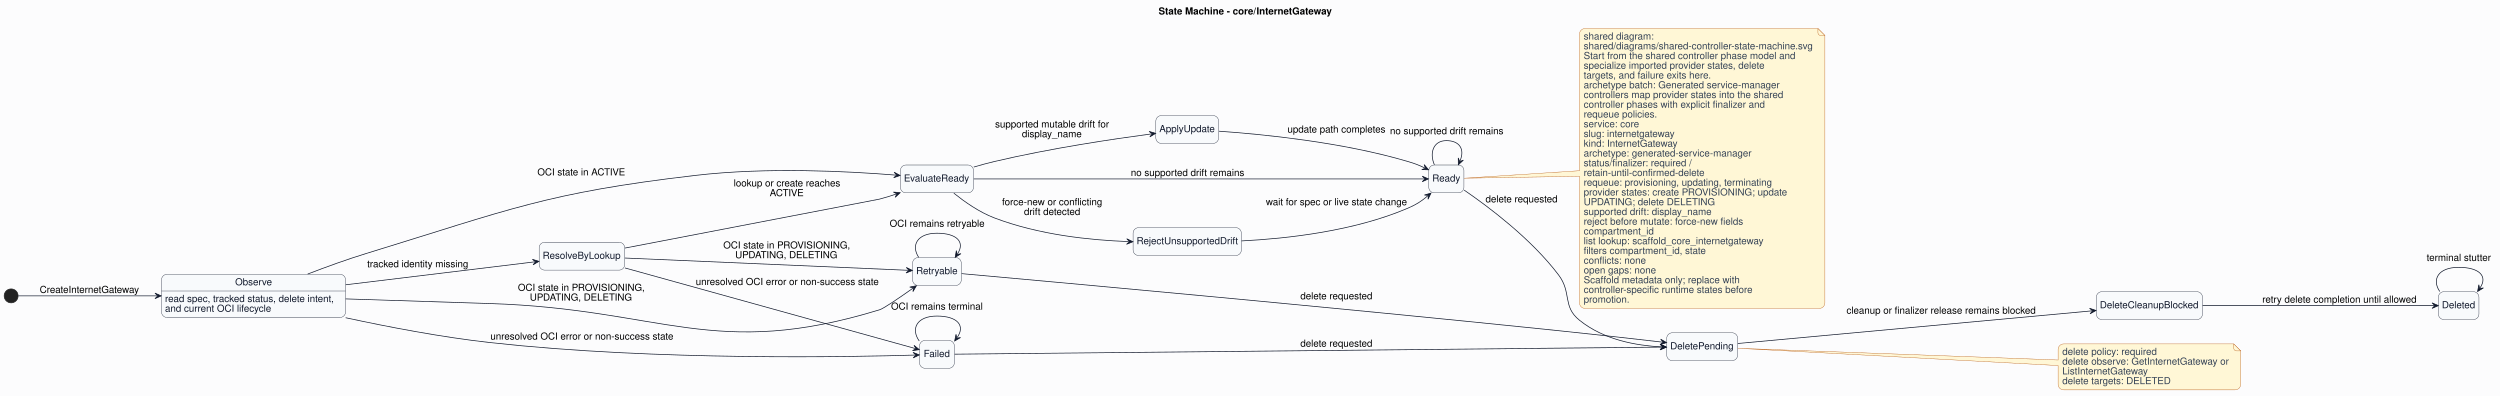
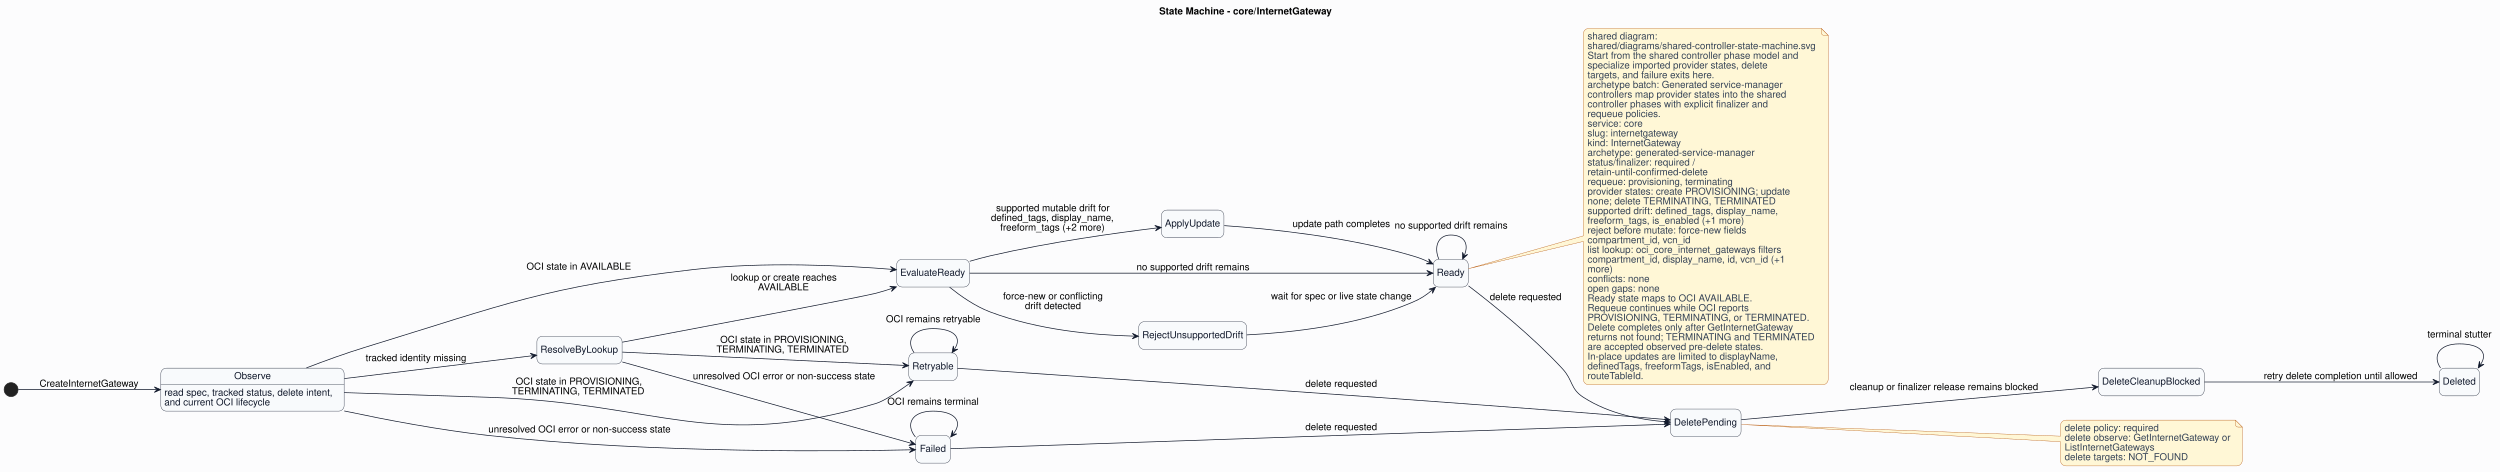
- <svg xmlns="http://www.w3.org/2000/svg" contentStyleType="text/css" data-diagram-type="STATE" height="569px" preserveAspectRatio="none" style="width:3591px;height:569px;background:#FCFCFD;" version="1.1" viewBox="0 0 3591 569" width="3591px" zoomAndPan="magnify">
+ <svg xmlns="http://www.w3.org/2000/svg" contentStyleType="text/css" data-diagram-type="STATE" height="681px" preserveAspectRatio="none" style="width:3606px;height:681px;background:#FCFCFD;" version="1.1" viewBox="0 0 3606 681" width="3606px" zoomAndPan="magnify">
  <defs />
  <g>
-     <rect fill="#FCFCFD" height="569" style="stroke:none;stroke-width:1;" width="3591" x="0" y="0" />
+     <rect fill="#FCFCFD" height="681" style="stroke:none;stroke-width:1;" width="3606" x="0" y="0" />
    <g class="title" data-source-line="10">
-       <text fill="#000000" font-family="Helvetica" font-size="14" font-weight="bold" lengthAdjust="spacing" textLength="248.965" x="1664.13" y="20.78">State Machine - core/InternetGateway</text>
-     </g>
-     <g>
-       <rect fill="#F8FAFC" height="62" rx="8" ry="8" style="stroke:#0F172A;stroke-width:0.5;" width="264.364" x="232" y="394" />
-       <line style="stroke:#0F172A;stroke-width:0.5;" x1="232" x2="496.364" y1="418" y2="418" />
-       <text fill="#0F172A" font-family="Helvetica" font-size="14" lengthAdjust="spacing" textLength="52.91" x="337.727" y="409.78">Observe</text>
-       <text fill="#0F172A" font-family="Helvetica" font-size="14" lengthAdjust="spacing" textLength="244.364" x="237" y="433.78">read spec, tracked status, delete intent,</text>
-       <text fill="#0F172A" font-family="Helvetica" font-size="14" lengthAdjust="spacing" textLength="153.282" x="237" y="447.78">and current OCI lifecycle</text>
-     </g>
-     <rect fill="#F8FAFC" height="40" rx="8" ry="8" style="stroke:#0F172A;stroke-width:0.5;" width="104.951" x="1293.36" y="237" />
-     <text fill="#0F172A" font-family="Helvetica" font-size="14" lengthAdjust="spacing" textLength="94.951" x="1298.36" y="260.78">EvaluateReady</text>
-     <rect fill="#F8FAFC" height="40" rx="8" ry="8" style="stroke:#0F172A;stroke-width:0.5;" width="50.469" x="2052.32" y="237" />
-     <text fill="#0F172A" font-family="Helvetica" font-size="14" lengthAdjust="spacing" textLength="40.469" x="2057.32" y="260.78">Ready</text>
-     <rect fill="#F8FAFC" height="40" rx="8" ry="8" style="stroke:#0F172A;stroke-width:0.5;" width="69.917" x="1310.88" y="370" />
-     <text fill="#0F172A" font-family="Helvetica" font-size="14" lengthAdjust="spacing" textLength="59.917" x="1315.88" y="393.78">Retryable</text>
-     <rect fill="#F8FAFC" height="40" rx="8" ry="8" style="stroke:#0F172A;stroke-width:0.5;" width="50" x="1320.84" y="489" />
-     <text fill="#0F172A" font-family="Helvetica" font-size="14" lengthAdjust="spacing" textLength="38.131" x="1326.775" y="512.78">Failed</text>
-     <rect fill="#F8FAFC" height="40" rx="8" ry="8" style="stroke:#0F172A;stroke-width:0.5;" width="122.848" x="774.44" y="348" />
-     <text fill="#0F172A" font-family="Helvetica" font-size="14" lengthAdjust="spacing" textLength="112.848" x="779.44" y="371.78">ResolveByLookup</text>
-     <rect fill="#F8FAFC" height="40" rx="8" ry="8" style="stroke:#0F172A;stroke-width:0.5;" width="155.51" x="1627.56" y="327" />
-     <text fill="#0F172A" font-family="Helvetica" font-size="14" lengthAdjust="spacing" textLength="145.51" x="1632.56" y="350.78">RejectUnsupportedDrift</text>
-     <rect fill="#F8FAFC" height="40" rx="8" ry="8" style="stroke:#0F172A;stroke-width:0.5;" width="90.165" x="1660.23" y="166" />
-     <text fill="#0F172A" font-family="Helvetica" font-size="14" lengthAdjust="spacing" textLength="80.165" x="1665.23" y="189.78">ApplyUpdate</text>
-     <rect fill="#F8FAFC" height="40" rx="8" ry="8" style="stroke:#0F172A;stroke-width:0.5;" width="101.848" x="2394.1" y="478" />
-     <text fill="#0F172A" font-family="Helvetica" font-size="14" lengthAdjust="spacing" textLength="91.848" x="2399.1" y="501.78">DeletePending</text>
-     <rect fill="#F8FAFC" height="40" rx="8" ry="8" style="stroke:#0F172A;stroke-width:0.5;" width="58.255" x="3502.51" y="419" />
-     <text fill="#0F172A" font-family="Helvetica" font-size="14" lengthAdjust="spacing" textLength="48.255" x="3507.51" y="442.78">Deleted</text>
-     <rect fill="#F8FAFC" height="40" rx="8" ry="8" style="stroke:#0F172A;stroke-width:0.5;" width="152.427" x="3011.18" y="419" />
-     <text fill="#0F172A" font-family="Helvetica" font-size="14" lengthAdjust="spacing" textLength="142.427" x="3016.18" y="442.78">DeleteCleanupBlocked</text>
-     <ellipse cx="16" cy="425" fill="#222222" rx="10" ry="10" style="stroke:#222222;stroke-width:1;" />
+       <text fill="#000000" font-family="Helvetica" font-size="14" font-weight="bold" lengthAdjust="spacing" textLength="248.965" x="1671.991" y="20.78">State Machine - core/InternetGateway</text>
+     </g>
+     <g class="entity" data-qualified-name="observe" id="ent0002">
+       <rect fill="#F8FAFC" height="62" rx="8" ry="8" style="stroke:#0F172A;stroke-width:0.5;" width="264.364" x="232" y="531" />
+       <line style="stroke:#0F172A;stroke-width:0.5;" x1="232" x2="496.364" y1="555" y2="555" />
+       <text fill="#0F172A" font-family="Helvetica" font-size="14" lengthAdjust="spacing" textLength="52.91" x="337.727" y="546.78">Observe</text>
+       <text fill="#0F172A" font-family="Helvetica" font-size="14" lengthAdjust="spacing" textLength="244.364" x="237" y="570.78">read spec, tracked status, delete intent,</text>
+       <text fill="#0F172A" font-family="Helvetica" font-size="14" lengthAdjust="spacing" textLength="153.282" x="237" y="584.78">and current OCI lifecycle</text>
+     </g>
+     <rect fill="#F8FAFC" height="40" rx="8" ry="8" style="stroke:#0F172A;stroke-width:0.5;" width="104.951" x="1293.36" y="374" />
+     <text fill="#0F172A" font-family="Helvetica" font-size="14" lengthAdjust="spacing" textLength="94.951" x="1298.36" y="397.78">EvaluateReady</text>
+     <rect fill="#F8FAFC" height="40" rx="8" ry="8" style="stroke:#0F172A;stroke-width:0.5;" width="50.469" x="2067.32" y="374" />
+     <text fill="#0F172A" font-family="Helvetica" font-size="14" lengthAdjust="spacing" textLength="40.469" x="2072.32" y="397.78">Ready</text>
+     <rect fill="#F8FAFC" height="40" rx="8" ry="8" style="stroke:#0F172A;stroke-width:0.5;" width="69.917" x="1310.88" y="509" />
+     <text fill="#0F172A" font-family="Helvetica" font-size="14" lengthAdjust="spacing" textLength="59.917" x="1315.88" y="532.78">Retryable</text>
+     <rect fill="#F8FAFC" height="40" rx="8" ry="8" style="stroke:#0F172A;stroke-width:0.5;" width="50" x="1320.84" y="628" />
+     <text fill="#0F172A" font-family="Helvetica" font-size="14" lengthAdjust="spacing" textLength="38.131" x="1326.775" y="651.78">Failed</text>
+     <rect fill="#F8FAFC" height="40" rx="8" ry="8" style="stroke:#0F172A;stroke-width:0.5;" width="122.848" x="774.44" y="485" />
+     <text fill="#0F172A" font-family="Helvetica" font-size="14" lengthAdjust="spacing" textLength="112.848" x="779.44" y="508.78">ResolveByLookup</text>
+     <rect fill="#F8FAFC" height="40" rx="8" ry="8" style="stroke:#0F172A;stroke-width:0.5;" width="155.51" x="1642.56" y="464" />
+     <text fill="#0F172A" font-family="Helvetica" font-size="14" lengthAdjust="spacing" textLength="145.51" x="1647.56" y="487.78">RejectUnsupportedDrift</text>
+     <rect fill="#F8FAFC" height="40" rx="8" ry="8" style="stroke:#0F172A;stroke-width:0.5;" width="90.165" x="1675.23" y="303" />
+     <text fill="#0F172A" font-family="Helvetica" font-size="14" lengthAdjust="spacing" textLength="80.165" x="1680.23" y="326.78">ApplyUpdate</text>
+     <rect fill="#F8FAFC" height="40" rx="8" ry="8" style="stroke:#0F172A;stroke-width:0.5;" width="101.848" x="2409.46" y="590" />
+     <text fill="#0F172A" font-family="Helvetica" font-size="14" lengthAdjust="spacing" textLength="91.848" x="2414.46" y="613.78">DeletePending</text>
+     <rect fill="#F8FAFC" height="40" rx="8" ry="8" style="stroke:#0F172A;stroke-width:0.5;" width="58.255" x="3518.24" y="531" />
+     <text fill="#0F172A" font-family="Helvetica" font-size="14" lengthAdjust="spacing" textLength="48.255" x="3523.24" y="554.78">Deleted</text>
+     <rect fill="#F8FAFC" height="40" rx="8" ry="8" style="stroke:#0F172A;stroke-width:0.5;" width="152.427" x="3026.9" y="531" />
+     <text fill="#0F172A" font-family="Helvetica" font-size="14" lengthAdjust="spacing" textLength="142.427" x="3031.9" y="554.78">DeleteCleanupBlocked</text>
+     <g class="start_entity" data-qualified-name=".start." data-source-line="32" id="ent0002">
+       <ellipse cx="16" cy="562" fill="#222222" rx="10" ry="10" style="stroke:#222222;stroke-width:1;" />
+     </g>
    <g class="entity" data-qualified-name="GMN2" data-source-line="55" id="ent0003">
-       <path d="M2268.78,49 L2268.78,245.2 L2103.1,255.99 L2268.78,253.2 L2268.78,435 A8,8 0 0 0 2276.78,443 L2613.261,443 A8,8 0 0 0 2621.261,435 L2621.261,51 L2611.261,41 L2276.78,41 A8,8 0 0 0 2268.78,49" fill="#FFF7D6" style="stroke:#B45309;stroke-width:0.5;" />
-       <path d="M2611.261,41 L2611.261,47 A4,4 0 0 0 2615.261,51 L2621.261,51 L2611.261,41" fill="#FFF7D6" style="stroke:#B45309;stroke-width:0.5;" />
-       <text fill="#334155" font-family="Helvetica" font-size="14" lengthAdjust="spacing" textLength="101.165" x="2274.78" y="56.78">shared diagram:</text>
-       <text fill="#334155" font-family="Helvetica" font-size="14" lengthAdjust="spacing" textLength="331.481" x="2274.78" y="70.78">shared/diagrams/shared-controller-state-machine.svg</text>
-       <text fill="#334155" font-family="Helvetica" font-size="14" lengthAdjust="spacing" textLength="304.274" x="2274.78" y="84.78">Start from the shared controller phase model and</text>
-       <text fill="#334155" font-family="Helvetica" font-size="14" lengthAdjust="spacing" textLength="261.468" x="2274.78" y="98.78">specialize imported provider states, delete</text>
-       <text fill="#334155" font-family="Helvetica" font-size="14" lengthAdjust="spacing" textLength="184.434" x="2274.78" y="112.78">targets, and failure exits here.</text>
-       <text fill="#334155" font-family="Helvetica" font-size="14" lengthAdjust="spacing" textLength="281.709" x="2274.78" y="126.78">archetype batch: Generated service-manager</text>
-       <text fill="#334155" font-family="Helvetica" font-size="14" lengthAdjust="spacing" textLength="287.923" x="2274.78" y="140.78">controllers map provider states into the shared</text>
-       <text fill="#334155" font-family="Helvetica" font-size="14" lengthAdjust="spacing" textLength="261.461" x="2274.78" y="154.78">controller phases with explicit finalizer and</text>
-       <text fill="#334155" font-family="Helvetica" font-size="14" lengthAdjust="spacing" textLength="105.848" x="2274.78" y="168.78">requeue policies.</text>
-       <text fill="#334155" font-family="Helvetica" font-size="14" lengthAdjust="spacing" textLength="79.358" x="2274.78" y="182.78">service: core</text>
-       <text fill="#334155" font-family="Helvetica" font-size="14" lengthAdjust="spacing" textLength="132.303" x="2274.78" y="196.78">slug: internetgateway</text>
-       <text fill="#334155" font-family="Helvetica" font-size="14" lengthAdjust="spacing" textLength="136.185" x="2274.78" y="210.78">kind: InternetGateway</text>
-       <text fill="#334155" font-family="Helvetica" font-size="14" lengthAdjust="spacing" textLength="241.24" x="2274.78" y="224.78">archetype: generated-service-manager</text>
-       <text fill="#334155" font-family="Helvetica" font-size="14" lengthAdjust="spacing" textLength="156.406" x="2274.78" y="238.78">status/finalizer: required /</text>
-       <text fill="#334155" font-family="Helvetica" font-size="14" lengthAdjust="spacing" textLength="174.303" x="2274.78" y="252.78">retain-until-confirmed-delete</text>
-       <text fill="#334155" font-family="Helvetica" font-size="14" lengthAdjust="spacing" textLength="272.398" x="2274.78" y="266.78">requeue: provisioning, updating, terminating</text>
-       <text fill="#334155" font-family="Helvetica" font-size="14" lengthAdjust="spacing" textLength="295.682" x="2274.78" y="280.78">provider states: create PROVISIONING; update</text>
-       <text fill="#334155" font-family="Helvetica" font-size="14" lengthAdjust="spacing" textLength="192.165" x="2274.78" y="294.78">UPDATING; delete DELETING</text>
-       <text fill="#334155" font-family="Helvetica" font-size="14" lengthAdjust="spacing" textLength="183.661" x="2274.78" y="308.78">supported drift: display_name</text>
-       <text fill="#334155" font-family="Helvetica" font-size="14" lengthAdjust="spacing" textLength="230.33" x="2274.78" y="322.78">reject before mutate: force-new fields</text>
-       <text fill="#334155" font-family="Helvetica" font-size="14" lengthAdjust="spacing" textLength="100.379" x="2274.78" y="336.78">compartment_id</text>
-       <text fill="#334155" font-family="Helvetica" font-size="14" lengthAdjust="spacing" textLength="259.93" x="2274.78" y="350.78">list lookup: scaffold_core_internetgateway</text>
-       <text fill="#334155" font-family="Helvetica" font-size="14" lengthAdjust="spacing" textLength="175.848" x="2274.78" y="364.78">filters compartment_id, state</text>
-       <text fill="#334155" font-family="Helvetica" font-size="14" lengthAdjust="spacing" textLength="89.496" x="2274.78" y="378.78">conflicts: none</text>
-       <text fill="#334155" font-family="Helvetica" font-size="14" lengthAdjust="spacing" textLength="104.316" x="2274.78" y="392.78">open gaps: none</text>
-       <text fill="#334155" font-family="Helvetica" font-size="14" lengthAdjust="spacing" textLength="224.902" x="2274.78" y="406.78">Scaffold metadata only; replace with</text>
-       <text fill="#334155" font-family="Helvetica" font-size="14" lengthAdjust="spacing" textLength="244.323" x="2274.78" y="420.78">controller-specific runtime states before</text>
-       <text fill="#334155" font-family="Helvetica" font-size="14" lengthAdjust="spacing" textLength="66.144" x="2274.78" y="434.78">promotion.</text>
-     </g>
-     <g class="entity" data-qualified-name="GMN5" data-source-line="85" id="ent0006">
-       <path d="M2956.27,502 L2956.27,517.09 L2496.27,500.28 L2956.27,525.09 L2956.27,552 A8,8 0 0 0 2964.27,560 L3210.517,560 A8,8 0 0 0 3218.517,552 L3218.517,504 L3208.517,494 L2964.27,494 A8,8 0 0 0 2956.27,502" fill="#FFF7D6" style="stroke:#B45309;stroke-width:0.5;" />
-       <path d="M3208.517,494 L3208.517,500 A4,4 0 0 0 3212.517,504 L3218.517,504 L3208.517,494" fill="#FFF7D6" style="stroke:#B45309;stroke-width:0.5;" />
-       <text fill="#334155" font-family="Helvetica" font-size="14" lengthAdjust="spacing" textLength="136.972" x="2962.27" y="509.78">delete policy: required</text>
-       <text fill="#334155" font-family="Helvetica" font-size="14" lengthAdjust="spacing" textLength="241.247" x="2962.27" y="523.78">delete observe: GetInternetGateway or</text>
-       <text fill="#334155" font-family="Helvetica" font-size="14" lengthAdjust="spacing" textLength="124.51" x="2962.27" y="537.78">ListInternetGateway</text>
-       <text fill="#334155" font-family="Helvetica" font-size="14" lengthAdjust="spacing" textLength="157.185" x="2962.27" y="551.78">delete targets: DELETED</text>
+       <path d="M2283.78,49 L2283.78,340.2 L2118.12,387.55 L2283.78,348.2 L2283.78,547 A8,8 0 0 0 2291.78,555 L2628.986,555 A8,8 0 0 0 2636.986,547 L2636.986,51 L2626.986,41 L2291.78,41 A8,8 0 0 0 2283.78,49" fill="#FFF7D6" style="stroke:#B45309;stroke-width:0.5;" />
+       <path d="M2626.986,41 L2626.986,47 A4,4 0 0 0 2630.986,51 L2636.986,51 L2626.986,41" fill="#FFF7D6" style="stroke:#B45309;stroke-width:0.5;" />
+       <text fill="#334155" font-family="Helvetica" font-size="14" lengthAdjust="spacing" textLength="101.165" x="2289.78" y="56.78">shared diagram:</text>
+       <text fill="#334155" font-family="Helvetica" font-size="14" lengthAdjust="spacing" textLength="331.481" x="2289.78" y="70.78">shared/diagrams/shared-controller-state-machine.svg</text>
+       <text fill="#334155" font-family="Helvetica" font-size="14" lengthAdjust="spacing" textLength="304.274" x="2289.78" y="84.78">Start from the shared controller phase model and</text>
+       <text fill="#334155" font-family="Helvetica" font-size="14" lengthAdjust="spacing" textLength="261.468" x="2289.78" y="98.78">specialize imported provider states, delete</text>
+       <text fill="#334155" font-family="Helvetica" font-size="14" lengthAdjust="spacing" textLength="184.434" x="2289.78" y="112.78">targets, and failure exits here.</text>
+       <text fill="#334155" font-family="Helvetica" font-size="14" lengthAdjust="spacing" textLength="281.709" x="2289.78" y="126.78">archetype batch: Generated service-manager</text>
+       <text fill="#334155" font-family="Helvetica" font-size="14" lengthAdjust="spacing" textLength="287.923" x="2289.78" y="140.78">controllers map provider states into the shared</text>
+       <text fill="#334155" font-family="Helvetica" font-size="14" lengthAdjust="spacing" textLength="261.461" x="2289.78" y="154.78">controller phases with explicit finalizer and</text>
+       <text fill="#334155" font-family="Helvetica" font-size="14" lengthAdjust="spacing" textLength="105.848" x="2289.78" y="168.78">requeue policies.</text>
+       <text fill="#334155" font-family="Helvetica" font-size="14" lengthAdjust="spacing" textLength="79.358" x="2289.78" y="182.78">service: core</text>
+       <text fill="#334155" font-family="Helvetica" font-size="14" lengthAdjust="spacing" textLength="132.303" x="2289.78" y="196.78">slug: internetgateway</text>
+       <text fill="#334155" font-family="Helvetica" font-size="14" lengthAdjust="spacing" textLength="136.185" x="2289.78" y="210.78">kind: InternetGateway</text>
+       <text fill="#334155" font-family="Helvetica" font-size="14" lengthAdjust="spacing" textLength="241.24" x="2289.78" y="224.78">archetype: generated-service-manager</text>
+       <text fill="#334155" font-family="Helvetica" font-size="14" lengthAdjust="spacing" textLength="156.406" x="2289.78" y="238.78">status/finalizer: required /</text>
+       <text fill="#334155" font-family="Helvetica" font-size="14" lengthAdjust="spacing" textLength="174.303" x="2289.78" y="252.78">retain-until-confirmed-delete</text>
+       <text fill="#334155" font-family="Helvetica" font-size="14" lengthAdjust="spacing" textLength="210.902" x="2289.78" y="266.78">requeue: provisioning, terminating</text>
+       <text fill="#334155" font-family="Helvetica" font-size="14" lengthAdjust="spacing" textLength="295.682" x="2289.78" y="280.78">provider states: create PROVISIONING; update</text>
+       <text fill="#334155" font-family="Helvetica" font-size="14" lengthAdjust="spacing" textLength="276.179" x="2289.78" y="294.78">none; delete TERMINATING, TERMINATED</text>
+       <text fill="#334155" font-family="Helvetica" font-size="14" lengthAdjust="spacing" textLength="275.509" x="2289.78" y="308.78">supported drift: defined_tags, display_name,</text>
+       <text fill="#334155" font-family="Helvetica" font-size="14" lengthAdjust="spacing" textLength="226.837" x="2289.78" y="322.78">freeform_tags, is_enabled (+1 more)</text>
+       <text fill="#334155" font-family="Helvetica" font-size="14" lengthAdjust="spacing" textLength="230.33" x="2289.78" y="336.78">reject before mutate: force-new fields</text>
+       <text fill="#334155" font-family="Helvetica" font-size="14" lengthAdjust="spacing" textLength="148.627" x="2289.78" y="350.78">compartment_id, vcn_id</text>
+       <text fill="#334155" font-family="Helvetica" font-size="14" lengthAdjust="spacing" textLength="281.702" x="2289.78" y="364.78">list lookup: oci_core_internet_gateways filters</text>
+       <text fill="#334155" font-family="Helvetica" font-size="14" lengthAdjust="spacing" textLength="285.981" x="2289.78" y="378.78">compartment_id, display_name, id, vcn_id (+1</text>
+       <text fill="#334155" font-family="Helvetica" font-size="14" lengthAdjust="spacing" textLength="36.559" x="2289.78" y="392.78">more)</text>
+       <text fill="#334155" font-family="Helvetica" font-size="14" lengthAdjust="spacing" textLength="89.496" x="2289.78" y="406.78">conflicts: none</text>
+       <text fill="#334155" font-family="Helvetica" font-size="14" lengthAdjust="spacing" textLength="104.316" x="2289.78" y="420.78">open gaps: none</text>
+       <text fill="#334155" font-family="Helvetica" font-size="14" lengthAdjust="spacing" textLength="240.447" x="2289.78" y="434.78">Ready state maps to OCI AVAILABLE.</text>
+       <text fill="#334155" font-family="Helvetica" font-size="14" lengthAdjust="spacing" textLength="232.682" x="2289.78" y="448.78">Requeue continues while OCI reports</text>
+       <text fill="#334155" font-family="Helvetica" font-size="14" lengthAdjust="spacing" textLength="325.91" x="2289.78" y="462.78">PROVISIONING, TERMINATING, or TERMINATED.</text>
+       <text fill="#334155" font-family="Helvetica" font-size="14" lengthAdjust="spacing" textLength="298.819" x="2289.78" y="476.78">Delete completes only after GetInternetGateway</text>
+       <text fill="#334155" font-family="Helvetica" font-size="14" lengthAdjust="spacing" textLength="332.206" x="2289.78" y="490.78">returns not found; TERMINATING and TERMINATED</text>
+       <text fill="#334155" font-family="Helvetica" font-size="14" lengthAdjust="spacing" textLength="254.488" x="2289.78" y="504.78">are accepted observed pre-delete states.</text>
+       <text fill="#334155" font-family="Helvetica" font-size="14" lengthAdjust="spacing" textLength="276.254" x="2289.78" y="518.78">In-place updates are limited to displayName,</text>
+       <text fill="#334155" font-family="Helvetica" font-size="14" lengthAdjust="spacing" textLength="268.488" x="2289.78" y="532.78">definedTags, freeformTags, isEnabled, and</text>
+       <text fill="#334155" font-family="Helvetica" font-size="14" lengthAdjust="spacing" textLength="82.496" x="2289.78" y="546.78">routeTableId.</text>
+     </g>
+     <g class="entity" data-qualified-name="GMN5" data-source-line="93" id="ent0006">
+       <path d="M2971.99,614 L2971.99,629.1 L2511.66,612.28 L2971.99,637.1 L2971.99,664 A8,8 0 0 0 2979.99,672 L3226.237,672 A8,8 0 0 0 3234.237,664 L3234.237,616 L3224.237,606 L2979.99,606 A8,8 0 0 0 2971.99,614" fill="#FFF7D6" style="stroke:#B45309;stroke-width:0.5;" />
+       <path d="M3224.237,606 L3224.237,612 A4,4 0 0 0 3228.237,616 L3234.237,616 L3224.237,606" fill="#FFF7D6" style="stroke:#B45309;stroke-width:0.5;" />
+       <text fill="#334155" font-family="Helvetica" font-size="14" lengthAdjust="spacing" textLength="136.972" x="2977.99" y="621.78">delete policy: required</text>
+       <text fill="#334155" font-family="Helvetica" font-size="14" lengthAdjust="spacing" textLength="241.247" x="2977.99" y="635.78">delete observe: GetInternetGateway or</text>
+       <text fill="#334155" font-family="Helvetica" font-size="14" lengthAdjust="spacing" textLength="131.51" x="2977.99" y="649.78">ListInternetGateways</text>
+       <text fill="#334155" font-family="Helvetica" font-size="14" lengthAdjust="spacing" textLength="179.724" x="2977.99" y="663.78">delete targets: NOT_FOUND</text>
    </g>
    <g class="link" data-entity-1="ent0002" data-entity-2="ent0002" data-link-type="dependency" data-source-line="32" id="lnk3">
-       <path d="M26.26,425 C55.72,425 144.14,425 225.56,425" fill="none" id="*start*-to-observe" style="stroke:#0F172A;stroke-width:1;" />
-       <polygon fill="#0F172A" points="231.56,425,222.56,421,226.56,425,222.56,429,231.56,425" style="stroke:#0F172A;stroke-width:1;" />
-       <text fill="#000000" font-family="Helvetica" font-size="14" lengthAdjust="spacing" textLength="144.744" x="57" y="420.78">CreateInternetGateway</text>
+       <path d="M26.26,562 C55.72,562 144.14,562 225.56,562" fill="none" id="*start*-to-observe" style="stroke:#0F172A;stroke-width:1;" />
+       <polygon fill="#0F172A" points="231.56,562,222.56,558,226.56,562,222.56,566,231.56,562" style="stroke:#0F172A;stroke-width:1;" />
+       <text fill="#000000" font-family="Helvetica" font-size="14" lengthAdjust="spacing" textLength="144.744" x="57" y="557.78">CreateInternetGateway</text>
    </g>
    <g class="link" data-entity-1="ent0002" data-entity-2="ent0007" data-link-type="dependency" data-source-line="33" id="lnk4">
-       <path d="M496.64,409.05 C587.55,398.01 698.334,384.573 768.184,376.093" fill="none" id="observe-to-resolve_by_lookup" style="stroke:#0F172A;stroke-width:1;" />
-       <polygon fill="#0F172A" points="774.14,375.37,764.723,372.484,769.176,375.973,765.688,380.425,774.14,375.37" style="stroke:#0F172A;stroke-width:1;" />
-       <text fill="#000000" font-family="Helvetica" font-size="14" lengthAdjust="spacing" textLength="145.503" x="527.36" y="383.84">tracked identity missing</text>
+       <path d="M496.64,546.05 C587.55,535.01 698.334,521.573 768.184,513.093" fill="none" id="observe-to-resolve_by_lookup" style="stroke:#0F172A;stroke-width:1;" />
+       <polygon fill="#0F172A" points="774.14,512.37,764.723,509.484,769.176,512.973,765.688,517.426,774.14,512.37" style="stroke:#0F172A;stroke-width:1;" />
+       <text fill="#000000" font-family="Helvetica" font-size="14" lengthAdjust="spacing" textLength="145.503" x="527.36" y="520.84">tracked identity missing</text>
    </g>
    <g class="link" data-entity-1="ent0007" data-entity-2="ent0003" data-link-type="dependency" data-source-line="34" id="lnk5">
-       <path d="M897.78,356.3 C1015.37,333.72 1262.26,286.3 1263.36,286 C1273.07,283.36 1277.604,282.054 1287.384,278.704" fill="none" id="resolve_by_lookup-to-evaluate_ready" style="stroke:#0F172A;stroke-width:1;" />
-       <polygon fill="#0F172A" points="1293.06,276.76,1283.249,275.892,1288.33,278.38,1285.842,283.461,1293.06,276.76" style="stroke:#0F172A;stroke-width:1;" />
-       <text fill="#000000" font-family="Helvetica" font-size="14" lengthAdjust="spacing" textLength="154.089" x="1053.86" y="267.78">lookup or create reaches</text>
-       <text fill="#000000" font-family="Helvetica" font-size="14" lengthAdjust="spacing" textLength="50.565" x="1105.622" y="281.78">ACTIVE</text>
+       <path d="M897.57,493.58 C1011.1,472.19 1245.77,427.79 1263.36,423 C1273.07,420.36 1277.604,419.054 1287.384,415.704" fill="none" id="resolve_by_lookup-to-evaluate_ready" style="stroke:#0F172A;stroke-width:1;" />
+       <polygon fill="#0F172A" points="1293.06,413.76,1283.249,412.892,1288.33,415.38,1285.842,420.461,1293.06,413.76" style="stroke:#0F172A;stroke-width:1;" />
+       <text fill="#000000" font-family="Helvetica" font-size="14" lengthAdjust="spacing" textLength="154.089" x="1053.86" y="404.78">lookup or create reaches</text>
+       <text fill="#000000" font-family="Helvetica" font-size="14" lengthAdjust="spacing" textLength="75.489" x="1093.16" y="418.78">AVAILABLE</text>
    </g>
    <g class="link" data-entity-1="ent0007" data-entity-2="ent0005" data-link-type="dependency" data-source-line="35" id="lnk6">
-       <path d="M897.63,370.63 C1005.21,375.29 1219.806,384.58 1304.596,388.26" fill="none" id="resolve_by_lookup-to-retryable" style="stroke:#0F172A;stroke-width:1;" />
-       <polygon fill="#0F172A" points="1310.59,388.52,1301.772,384.134,1305.595,388.303,1301.425,392.126,1310.59,388.52" style="stroke:#0F172A;stroke-width:1;" />
-       <text fill="#000000" font-family="Helvetica" font-size="14" lengthAdjust="spacing" textLength="184.379" x="1038.86" y="356.9">OCI state in PROVISIONING,</text>
-       <text fill="#000000" font-family="Helvetica" font-size="14" lengthAdjust="spacing" textLength="150.131" x="1055.984" y="370.9">UPDATING, DELETING</text>
+       <path d="M897.63,507.87 C1005.21,512.95 1219.807,523.097 1304.597,527.097" fill="none" id="resolve_by_lookup-to-retryable" style="stroke:#0F172A;stroke-width:1;" />
+       <polygon fill="#0F172A" points="1310.59,527.38,1301.789,522.96,1305.596,527.144,1301.411,530.951,1310.59,527.38" style="stroke:#0F172A;stroke-width:1;" />
+       <text fill="#000000" font-family="Helvetica" font-size="14" lengthAdjust="spacing" textLength="184.379" x="1038.781" y="494.54">OCI state in PROVISIONING,</text>
+       <text fill="#000000" font-family="Helvetica" font-size="14" lengthAdjust="spacing" textLength="195.221" x="1033.36" y="508.54">TERMINATING, TERMINATED</text>
    </g>
    <g class="link" data-entity-1="ent0007" data-entity-2="ent0006" data-link-type="dependency" data-source-line="36" id="lnk7">
-       <path d="M897.63,384.87 C1009.69,415.97 1238.579,479.505 1314.669,500.625" fill="none" id="resolve_by_lookup-to-failed" style="stroke:#0F172A;stroke-width:1;" />
-       <polygon fill="#0F172A" points="1320.45,502.23,1312.848,495.969,1315.632,500.893,1310.708,503.677,1320.45,502.23" style="stroke:#0F172A;stroke-width:1;" />
-       <text fill="#000000" font-family="Helvetica" font-size="14" lengthAdjust="spacing" textLength="263.778" x="999.36" y="409.39">unresolved OCI error or non-success state</text>
+       <path d="M897.63,522.11 C1009.69,553.65 1238.585,618.083 1314.675,639.513" fill="none" id="resolve_by_lookup-to-failed" style="stroke:#0F172A;stroke-width:1;" />
+       <polygon fill="#0F172A" points="1320.45,641.14,1312.871,634.85,1315.637,639.784,1310.703,642.55,1320.45,641.14" style="stroke:#0F172A;stroke-width:1;" />
+       <text fill="#000000" font-family="Helvetica" font-size="14" lengthAdjust="spacing" textLength="263.778" x="999.36" y="547.03">unresolved OCI error or non-success state</text>
    </g>
    <g class="link" data-entity-1="ent0002" data-entity-2="ent0003" data-link-type="dependency" data-source-line="37" id="lnk8">
-       <path d="M441.96,393.64 C468.45,383.43 498.47,372.55 526.36,364 C732.5,300.82 784.22,277.06 998.36,252 C1102.33,239.83 1219.05,246.034 1286.99,251.554" fill="none" id="observe-to-evaluate_ready" style="stroke:#0F172A;stroke-width:1;" />
-       <polygon fill="#0F172A" points="1292.97,252.04,1284.323,247.324,1287.986,251.635,1283.676,255.298,1292.97,252.04" style="stroke:#0F172A;stroke-width:1;" />
-       <text fill="#000000" font-family="Helvetica" font-size="14" lengthAdjust="spacing" textLength="128.372" x="771.86" y="251.95">OCI state in ACTIVE</text>
+       <path d="M441.96,530.64 C468.45,520.43 498.47,509.55 526.36,501 C732.5,437.82 784.22,414.06 998.36,389 C1102.33,376.83 1219.05,383.034 1286.99,388.554" fill="none" id="observe-to-evaluate_ready" style="stroke:#0F172A;stroke-width:1;" />
+       <polygon fill="#0F172A" points="1292.97,389.04,1284.323,384.324,1287.986,388.635,1283.676,392.298,1292.97,389.04" style="stroke:#0F172A;stroke-width:1;" />
+       <text fill="#000000" font-family="Helvetica" font-size="14" lengthAdjust="spacing" textLength="153.296" x="759.36" y="388.95">OCI state in AVAILABLE</text>
    </g>
    <g class="link" data-entity-1="ent0002" data-entity-2="ent0005" data-link-type="dependency" data-source-line="38" id="lnk9">
-       <path d="M496.47,429.33 C559.11,431.38 635.11,433.85 703.36,436 C952.16,443.84 1025.33,517.82 1263.36,445 C1269.36,443.17 1290.442,428.766 1311.472,413.886" fill="none" id="observe-to-retryable" style="stroke:#0F172A;stroke-width:1;" />
-       <polygon fill="#0F172A" points="1316.37,410.42,1306.713,412.353,1312.288,413.308,1311.333,418.884,1316.37,410.42" style="stroke:#0F172A;stroke-width:1;" />
-       <text fill="#000000" font-family="Helvetica" font-size="14" lengthAdjust="spacing" textLength="184.379" x="743.86" y="417.78">OCI state in PROVISIONING,</text>
-       <text fill="#000000" font-family="Helvetica" font-size="14" lengthAdjust="spacing" textLength="150.131" x="760.984" y="431.78">UPDATING, DELETING</text>
+       <path d="M496.47,566.33 C559.11,568.38 635.11,570.85 703.36,573 C952.16,580.84 1024.72,652.79 1263.36,582 C1274.77,578.62 1293.445,566.364 1312.305,552.914" fill="none" id="observe-to-retryable" style="stroke:#0F172A;stroke-width:1;" />
+       <polygon fill="#0F172A" points="1317.19,549.43,1307.54,551.399,1313.119,552.333,1312.185,557.912,1317.19,549.43" style="stroke:#0F172A;stroke-width:1;" />
+       <text fill="#000000" font-family="Helvetica" font-size="14" lengthAdjust="spacing" textLength="184.379" x="743.781" y="554.78">OCI state in PROVISIONING,</text>
+       <text fill="#000000" font-family="Helvetica" font-size="14" lengthAdjust="spacing" textLength="195.221" x="738.36" y="568.78">TERMINATING, TERMINATED</text>
    </g>
    <g class="link" data-entity-1="ent0002" data-entity-2="ent0006" data-link-type="dependency" data-source-line="39" id="lnk10">
-       <path d="M496.48,456.38 C558.78,469.89 634.51,484.32 703.36,492 C942.8,518.7 1229.453,512.602 1314.563,510.012" fill="none" id="observe-to-failed" style="stroke:#0F172A;stroke-width:1;" />
-       <polygon fill="#0F172A" points="1320.56,509.83,1311.443,506.106,1315.562,509.982,1311.686,514.102,1320.56,509.83" style="stroke:#0F172A;stroke-width:1;" />
-       <text fill="#000000" font-family="Helvetica" font-size="14" lengthAdjust="spacing" textLength="263.778" x="704.36" y="487.78">unresolved OCI error or non-success state</text>
+       <path d="M496.52,592.76 C558.83,606.03 634.56,620.26 703.36,628 C942.8,654.92 1229.452,650.769 1314.562,648.789" fill="none" id="observe-to-failed" style="stroke:#0F172A;stroke-width:1;" />
+       <polygon fill="#0F172A" points="1320.56,648.65,1311.469,644.86,1315.561,648.766,1311.656,652.858,1320.56,648.65" style="stroke:#0F172A;stroke-width:1;" />
+       <text fill="#000000" font-family="Helvetica" font-size="14" lengthAdjust="spacing" textLength="263.778" x="704.36" y="623.78">unresolved OCI error or non-success state</text>
    </g>
    <g class="link" data-entity-1="ent0003" data-entity-2="ent0008" data-link-type="dependency" data-source-line="40" id="lnk11">
-       <path d="M1370.06,277.48 C1385.49,289.89 1406.81,304.85 1428.32,313 C1492.53,337.35 1564.604,344.906 1621.304,347.026" fill="none" id="evaluate_ready-to-reject_unsupported_drift" style="stroke:#0F172A;stroke-width:1;" />
-       <polygon fill="#0F172A" points="1627.3,347.25,1618.456,342.916,1622.303,347.063,1618.157,350.911,1627.3,347.25" style="stroke:#0F172A;stroke-width:1;" />
-       <text fill="#000000" font-family="Helvetica" font-size="14" lengthAdjust="spacing" textLength="143.951" x="1439.32" y="294.78">force-new or conflicting</text>
-       <text fill="#000000" font-family="Helvetica" font-size="14" lengthAdjust="spacing" textLength="80.938" x="1470.827" y="308.78">drift detected</text>
+       <path d="M1369.7,414.25 C1385.15,426.73 1406.62,441.85 1428.32,450 C1497.6,476.02 1576.132,483.283 1636.192,484.853" fill="none" id="evaluate_ready-to-reject_unsupported_drift" style="stroke:#0F172A;stroke-width:1;" />
+       <polygon fill="#0F172A" points="1642.19,485.01,1633.298,480.776,1637.192,484.879,1633.089,488.773,1642.19,485.01" style="stroke:#0F172A;stroke-width:1;" />
+       <text fill="#000000" font-family="Helvetica" font-size="14" lengthAdjust="spacing" textLength="143.951" x="1446.82" y="431.78">force-new or conflicting</text>
+       <text fill="#000000" font-family="Helvetica" font-size="14" lengthAdjust="spacing" textLength="80.938" x="1478.327" y="445.78">drift detected</text>
    </g>
    <g class="link" data-entity-1="ent0008" data-entity-2="ent0004" data-link-type="dependency" data-source-line="41" id="lnk12">
-       <path d="M1783.32,346.06 C1849.2,342.77 1945.3,332 2022.32,299 C2034.36,293.84 2041.48,289.236 2050.92,281.246" fill="none" id="reject_unsupported_drift-to-ready" style="stroke:#0F172A;stroke-width:1;" />
-       <polygon fill="#0F172A" points="2055.5,277.37,2046.046,280.131,2051.684,280.6,2051.215,286.238,2055.5,277.37" style="stroke:#0F172A;stroke-width:1;" />
-       <text fill="#000000" font-family="Helvetica" font-size="14" lengthAdjust="spacing" textLength="203.882" x="1818.32" y="294.78">wait for spec or live state change</text>
+       <path d="M1798.32,483.06 C1864.2,479.77 1960.3,469 2037.32,436 C2049.36,430.84 2056.48,426.236 2065.92,418.246" fill="none" id="reject_unsupported_drift-to-ready" style="stroke:#0F172A;stroke-width:1;" />
+       <polygon fill="#0F172A" points="2070.5,414.37,2061.046,417.131,2066.684,417.6,2066.215,423.238,2070.5,414.37" style="stroke:#0F172A;stroke-width:1;" />
+       <text fill="#000000" font-family="Helvetica" font-size="14" lengthAdjust="spacing" textLength="203.882" x="1833.32" y="431.78">wait for spec or live state change</text>
    </g>
    <g class="link" data-entity-1="ent0003" data-entity-2="ent0009" data-link-type="dependency" data-source-line="42" id="lnk13">
-       <path d="M1398.72,239.96 C1408.49,237.07 1418.67,234.27 1428.32,232 C1509.17,212.95 1599.202,199.61 1654.032,192.33" fill="none" id="evaluate_ready-to-apply_update" style="stroke:#0F172A;stroke-width:1;" />
-       <polygon fill="#0F172A" points="1659.98,191.54,1650.532,188.759,1655.024,192.198,1651.585,196.69,1659.98,191.54" style="stroke:#0F172A;stroke-width:1;" />
-       <text fill="#000000" font-family="Helvetica" font-size="14" lengthAdjust="spacing" textLength="163.42" x="1429.32" y="183.09">supported mutable drift for</text>
-       <text fill="#000000" font-family="Helvetica" font-size="14" lengthAdjust="spacing" textLength="86.386" x="1467.837" y="197.09">display_name</text>
+       <path d="M1398.7,376.89 C1408.47,374.01 1418.66,371.23 1428.32,369 C1514.78,349.01 1611.754,335.703 1669.114,328.743" fill="none" id="evaluate_ready-to-apply_update" style="stroke:#0F172A;stroke-width:1;" />
+       <polygon fill="#0F172A" points="1675.07,328.02,1665.654,325.133,1670.106,328.622,1666.617,333.075,1675.07,328.02" style="stroke:#0F172A;stroke-width:1;" />
+       <text fill="#000000" font-family="Helvetica" font-size="14" lengthAdjust="spacing" textLength="163.42" x="1436.727" y="304.66">supported mutable drift for</text>
+       <text fill="#000000" font-family="Helvetica" font-size="14" lengthAdjust="spacing" textLength="178.233" x="1429.32" y="318.66">defined_tags, display_name,</text>
+       <text fill="#000000" font-family="Helvetica" font-size="14" lengthAdjust="spacing" textLength="151.334" x="1442.77" y="332.66">freeform_tags (+2 more)</text>
    </g>
    <g class="link" data-entity-1="ent0009" data-entity-2="ent0004" data-link-type="dependency" data-source-line="43" id="lnk14">
-       <path d="M1750.88,188.45 C1812.86,192.76 1928.1,204.07 2022.32,232 C2032.36,234.98 2037.503,236.9 2046.612,241.28" fill="none" id="apply_update-to-ready" style="stroke:#0F172A;stroke-width:1;" />
-       <polygon fill="#0F172A" points="2052.02,243.88,2045.642,236.375,2047.514,241.714,2042.176,243.585,2052.02,243.88" style="stroke:#0F172A;stroke-width:1;" />
-       <text fill="#000000" font-family="Helvetica" font-size="14" lengthAdjust="spacing" textLength="141.654" x="1849.32" y="190.45">update path completes</text>
+       <path d="M1765.88,325.45 C1827.86,329.76 1943.1,341.07 2037.32,369 C2047.36,371.98 2052.503,373.9 2061.613,378.28" fill="none" id="apply_update-to-ready" style="stroke:#0F172A;stroke-width:1;" />
+       <polygon fill="#0F172A" points="2067.02,380.88,2060.642,373.375,2062.514,378.714,2057.176,380.585,2067.02,380.88" style="stroke:#0F172A;stroke-width:1;" />
+       <text fill="#000000" font-family="Helvetica" font-size="14" lengthAdjust="spacing" textLength="141.654" x="1864.32" y="327.45">update path completes</text>
    </g>
    <g class="link" data-entity-1="ent0003" data-entity-2="ent0004" data-link-type="dependency" data-source-line="44" id="lnk15">
-       <path d="M1398.73,257 C1543.46,257 1941.77,257 2045.86,257" fill="none" id="evaluate_ready-to-ready" style="stroke:#0F172A;stroke-width:1;" />
-       <polygon fill="#0F172A" points="2051.86,257,2042.86,253,2046.86,257,2042.86,261,2051.86,257" style="stroke:#0F172A;stroke-width:1;" />
-       <text fill="#000000" font-family="Helvetica" font-size="14" lengthAdjust="spacing" textLength="162.641" x="1624.32" y="252.78">no supported drift remains</text>
+       <path d="M1398.62,394 C1545.56,394 1955.41,394 2060.95,394" fill="none" id="evaluate_ready-to-ready" style="stroke:#0F172A;stroke-width:1;" />
+       <polygon fill="#0F172A" points="2066.95,394,2057.95,390,2061.95,394,2057.95,398,2066.95,394" style="stroke:#0F172A;stroke-width:1;" />
+       <text fill="#000000" font-family="Helvetica" font-size="14" lengthAdjust="spacing" textLength="162.641" x="1639.32" y="389.78">no supported drift remains</text>
    </g>
    <g class="link" data-entity-1="ent0004" data-entity-2="ent0004" data-link-type="dependency" data-source-line="45" id="lnk16">
-       <path d="M2060.35,236.69 C2053,219.73 2058.74,202 2077.55,202 C2096.36,202 2104.486,214.225 2097.136,231.185" fill="none" id="ready-to-ready" style="stroke:#0F172A;stroke-width:1;" />
-       <polygon fill="#0F172A" points="2094.75,236.69,2101.999,230.023,2096.738,232.102,2094.659,226.842,2094.75,236.69" style="stroke:#0F172A;stroke-width:1;" />
-       <text fill="#000000" font-family="Helvetica" font-size="14" lengthAdjust="spacing" textLength="162.641" x="1996.55" y="192.78">no supported drift remains</text>
+       <path d="M2075.35,373.69 C2068,356.73 2073.74,339 2092.55,339 C2111.36,339 2119.486,351.225 2112.136,368.185" fill="none" id="ready-to-ready" style="stroke:#0F172A;stroke-width:1;" />
+       <polygon fill="#0F172A" points="2109.75,373.69,2116.999,367.023,2111.738,369.102,2109.659,363.842,2109.75,373.69" style="stroke:#0F172A;stroke-width:1;" />
+       <text fill="#000000" font-family="Helvetica" font-size="14" lengthAdjust="spacing" textLength="162.641" x="2011.55" y="329.78">no supported drift remains</text>
    </g>
    <g class="link" data-entity-1="ent0005" data-entity-2="ent0005" data-link-type="dependency" data-source-line="46" id="lnk17">
-       <path d="M1319.63,369.69 C1308.42,352.73 1317.16,335 1345.84,335 C1374.52,335 1386.556,347.723 1375.356,364.683" fill="none" id="retryable-to-retryable" style="stroke:#0F172A;stroke-width:1;" />
-       <polygon fill="#0F172A" points="1372.05,369.69,1380.347,364.384,1374.805,365.518,1373.672,359.976,1372.05,369.69" style="stroke:#0F172A;stroke-width:1;" />
-       <text fill="#000000" font-family="Helvetica" font-size="14" lengthAdjust="spacing" textLength="136.931" x="1277.84" y="325.78">OCI remains retryable</text>
+       <path d="M1318.44,508.69 C1306.72,491.73 1315.86,474 1345.84,474 C1375.82,474 1388.371,486.794 1376.651,503.754" fill="none" id="retryable-to-retryable" style="stroke:#0F172A;stroke-width:1;" />
+       <polygon fill="#0F172A" points="1373.24,508.69,1381.647,503.56,1376.082,504.577,1375.066,499.012,1373.24,508.69" style="stroke:#0F172A;stroke-width:1;" />
+       <text fill="#000000" font-family="Helvetica" font-size="14" lengthAdjust="spacing" textLength="136.931" x="1277.84" y="464.78">OCI remains retryable</text>
    </g>
    <g class="link" data-entity-1="ent0006" data-entity-2="ent0006" data-link-type="dependency" data-source-line="47" id="lnk18">
-       <path d="M1320.41,489.83 C1308.04,472.53 1316.52,454 1345.84,454 C1375.16,454 1387.13,467.649 1374.76,484.949" fill="none" id="failed-to-failed" style="stroke:#0F172A;stroke-width:1;" />
-       <polygon fill="#0F172A" points="1371.27,489.83,1379.758,484.836,1374.178,485.763,1373.251,480.182,1371.27,489.83" style="stroke:#0F172A;stroke-width:1;" />
-       <text fill="#000000" font-family="Helvetica" font-size="14" lengthAdjust="spacing" textLength="132.255" x="1279.84" y="444.78">OCI remains terminal</text>
+       <path d="M1320.37,630.26 C1305.85,612.56 1314.34,593 1345.84,593 C1377.34,593 1389.635,607.921 1375.115,625.621" fill="none" id="failed-to-failed" style="stroke:#0F172A;stroke-width:1;" />
+       <polygon fill="#0F172A" points="1371.31,630.26,1380.111,625.839,1374.481,626.394,1373.926,620.765,1371.31,630.26" style="stroke:#0F172A;stroke-width:1;" />
+       <text fill="#000000" font-family="Helvetica" font-size="14" lengthAdjust="spacing" textLength="132.255" x="1279.84" y="583.78">OCI remains terminal</text>
    </g>
    <g class="link" data-entity-1="ent0004" data-entity-2="ent0010" data-link-type="dependency" data-source-line="48" id="lnk19">
-       <path d="M2103.15,273.1 C2137.34,296.49 2199.44,342.82 2238.78,395 C2257.94,420.4 2243.96,440.09 2268.78,460 C2304,488.24 2349.548,496.364 2387.628,498.374" fill="none" id="ready-to-delete_pending" style="stroke:#0F172A;stroke-width:1;" />
-       <polygon fill="#0F172A" points="2393.62,498.69,2384.843,494.221,2388.627,498.426,2384.422,502.21,2393.62,498.69" style="stroke:#0F172A;stroke-width:1;" />
-       <text fill="#000000" font-family="Helvetica" font-size="14" lengthAdjust="spacing" textLength="104.303" x="2133.78" y="290.67">delete requested</text>
+       <path d="M2118.15,412.31 C2150.98,437.38 2210.07,484.67 2253.78,532 C2269.1,548.59 2264.82,560.75 2283.78,573 C2321.34,597.25 2365.989,605.465 2403.239,608.425" fill="none" id="ready-to-delete_pending" style="stroke:#0F172A;stroke-width:1;" />
+       <polygon fill="#0F172A" points="2409.22,608.9,2400.565,604.2,2404.236,608.504,2399.931,612.174,2409.22,608.9" style="stroke:#0F172A;stroke-width:1;" />
+       <text fill="#000000" font-family="Helvetica" font-size="14" lengthAdjust="spacing" textLength="104.303" x="2148.78" y="432.89">delete requested</text>
    </g>
    <g class="link" data-entity-1="ent0005" data-entity-2="ent0010" data-link-type="dependency" data-source-line="49" id="lnk20">
-       <path d="M1381.3,393.08 C1500.3,403.74 1904.97,440.39 2238.78,475 C2291.75,480.49 2346.36,486.663 2387.899,491.453" fill="none" id="retryable-to-delete_pending" style="stroke:#0F172A;stroke-width:1;" />
-       <polygon fill="#0F172A" points="2393.86,492.14,2385.378,487.135,2388.893,491.567,2384.461,495.083,2393.86,492.14" style="stroke:#0F172A;stroke-width:1;" />
-       <text fill="#000000" font-family="Helvetica" font-size="14" lengthAdjust="spacing" textLength="104.303" x="1867.82" y="429.91">delete requested</text>
+       <path d="M1381.03,531.26 C1500.93,539.23 1913.44,566.92 2253.78,593 C2306.82,597.06 2361.532,601.621 2403.152,605.162" fill="none" id="retryable-to-delete_pending" style="stroke:#0F172A;stroke-width:1;" />
+       <polygon fill="#0F172A" points="2409.13,605.67,2400.501,600.922,2404.148,605.246,2399.823,608.893,2409.13,605.67" style="stroke:#0F172A;stroke-width:1;" />
+       <text fill="#000000" font-family="Helvetica" font-size="14" lengthAdjust="spacing" textLength="104.303" x="1882.82" y="558.03">delete requested</text>
    </g>
    <g class="link" data-entity-1="ent0006" data-entity-2="ent0010" data-link-type="dependency" data-source-line="50" id="lnk21">
-       <path d="M1371.29,508.75 C1510.18,507.36 2194.3,500.5 2387.62,498.57" fill="none" id="failed-to-delete_pending" style="stroke:#0F172A;stroke-width:1;" />
-       <polygon fill="#0F172A" points="2393.62,498.51,2384.581,494.6,2388.62,498.56,2384.66,502.6,2393.62,498.51" style="stroke:#0F172A;stroke-width:1;" />
-       <text fill="#000000" font-family="Helvetica" font-size="14" lengthAdjust="spacing" textLength="104.303" x="1867.82" y="498.02">delete requested</text>
+       <path d="M1371.11,647.17 C1510.93,642.4 2208.164,618.585 2403.173,611.925" fill="none" id="failed-to-delete_pending" style="stroke:#0F172A;stroke-width:1;" />
+       <polygon fill="#0F172A" points="2409.17,611.72,2400.039,608.029,2404.173,611.891,2400.312,616.025,2409.17,611.72" style="stroke:#0F172A;stroke-width:1;" />
+       <text fill="#000000" font-family="Helvetica" font-size="14" lengthAdjust="spacing" textLength="104.303" x="1882.82" y="620.43">delete requested</text>
    </g>
    <g class="link" data-entity-1="ent0010" data-entity-2="ent0012" data-link-type="dependency" data-source-line="51" id="lnk22">
-       <path d="M2496.27,493.37 C2608.17,483.06 2872.415,458.71 3004.785,446.52" fill="none" id="delete_pending-to-delete_cleanup_blocked" style="stroke:#0F172A;stroke-width:1;" />
-       <polygon fill="#0F172A" points="3010.76,445.97,3001.431,442.812,3005.781,446.428,3002.165,450.779,3010.76,445.97" style="stroke:#0F172A;stroke-width:1;" />
-       <text fill="#000000" font-family="Helvetica" font-size="14" lengthAdjust="spacing" textLength="273.144" x="2652.27" y="450.6">cleanup or finalizer release remains blocked</text>
+       <path d="M2511.66,605.37 C2623.62,595.06 2888.025,570.71 3020.465,558.52" fill="none" id="delete_pending-to-delete_cleanup_blocked" style="stroke:#0F172A;stroke-width:1;" />
+       <polygon fill="#0F172A" points="3026.44,557.97,3017.111,554.812,3021.461,558.428,3017.845,562.778,3026.44,557.97" style="stroke:#0F172A;stroke-width:1;" />
+       <text fill="#000000" font-family="Helvetica" font-size="14" lengthAdjust="spacing" textLength="273.144" x="2667.99" y="562.6">cleanup or finalizer release remains blocked</text>
    </g>
    <g class="link" data-entity-1="ent0012" data-entity-2="ent0011" data-link-type="dependency" data-source-line="52" id="lnk23">
-       <path d="M3163.91,439 C3263.83,439 3429.14,439 3496.38,439" fill="none" id="delete_cleanup_blocked-to-deleted" style="stroke:#0F172A;stroke-width:1;" />
-       <polygon fill="#0F172A" points="3502.38,439,3493.38,435,3497.38,439,3493.38,443,3502.38,439" style="stroke:#0F172A;stroke-width:1;" />
-       <text fill="#000000" font-family="Helvetica" font-size="14" lengthAdjust="spacing" textLength="222.565" x="3249.51" y="434.78">retry delete completion until allowed</text>
+       <path d="M3179.64,551 C3279.55,551 3444.86,551 3512.1,551" fill="none" id="delete_cleanup_blocked-to-deleted" style="stroke:#0F172A;stroke-width:1;" />
+       <polygon fill="#0F172A" points="3518.1,551,3509.1,547,3513.1,551,3509.1,555,3518.1,551" style="stroke:#0F172A;stroke-width:1;" />
+       <text fill="#000000" font-family="Helvetica" font-size="14" lengthAdjust="spacing" textLength="222.565" x="3265.24" y="546.78">retry delete completion until allowed</text>
    </g>
    <g class="link" data-entity-1="ent0011" data-entity-2="ent0011" data-link-type="dependency" data-source-line="53" id="lnk24">
-       <path d="M3504.45,418.69 C3492.83,401.73 3501.89,384 3531.64,384 C3561.39,384 3573.841,396.78 3562.221,413.74" fill="none" id="deleted-to-deleted" style="stroke:#0F172A;stroke-width:1;" />
-       <polygon fill="#0F172A" points="3558.83,418.69,3567.217,413.526,3561.656,414.565,3560.617,409.005,3558.83,418.69" style="stroke:#0F172A;stroke-width:1;" />
-       <text fill="#000000" font-family="Helvetica" font-size="14" lengthAdjust="spacing" textLength="92.586" x="3485.64" y="374.78">terminal stutter</text>
+       <path d="M3520.17,530.69 C3508.55,513.73 3517.62,496 3547.36,496 C3577.11,496 3589.571,508.78 3577.951,525.74" fill="none" id="deleted-to-deleted" style="stroke:#0F172A;stroke-width:1;" />
+       <polygon fill="#0F172A" points="3574.56,530.69,3582.947,525.526,3577.386,526.565,3576.347,521.005,3574.56,530.69" style="stroke:#0F172A;stroke-width:1;" />
+       <text fill="#000000" font-family="Helvetica" font-size="14" lengthAdjust="spacing" textLength="92.586" x="3501.36" y="486.78">terminal stutter</text>
    </g>
  </g>
</svg>
